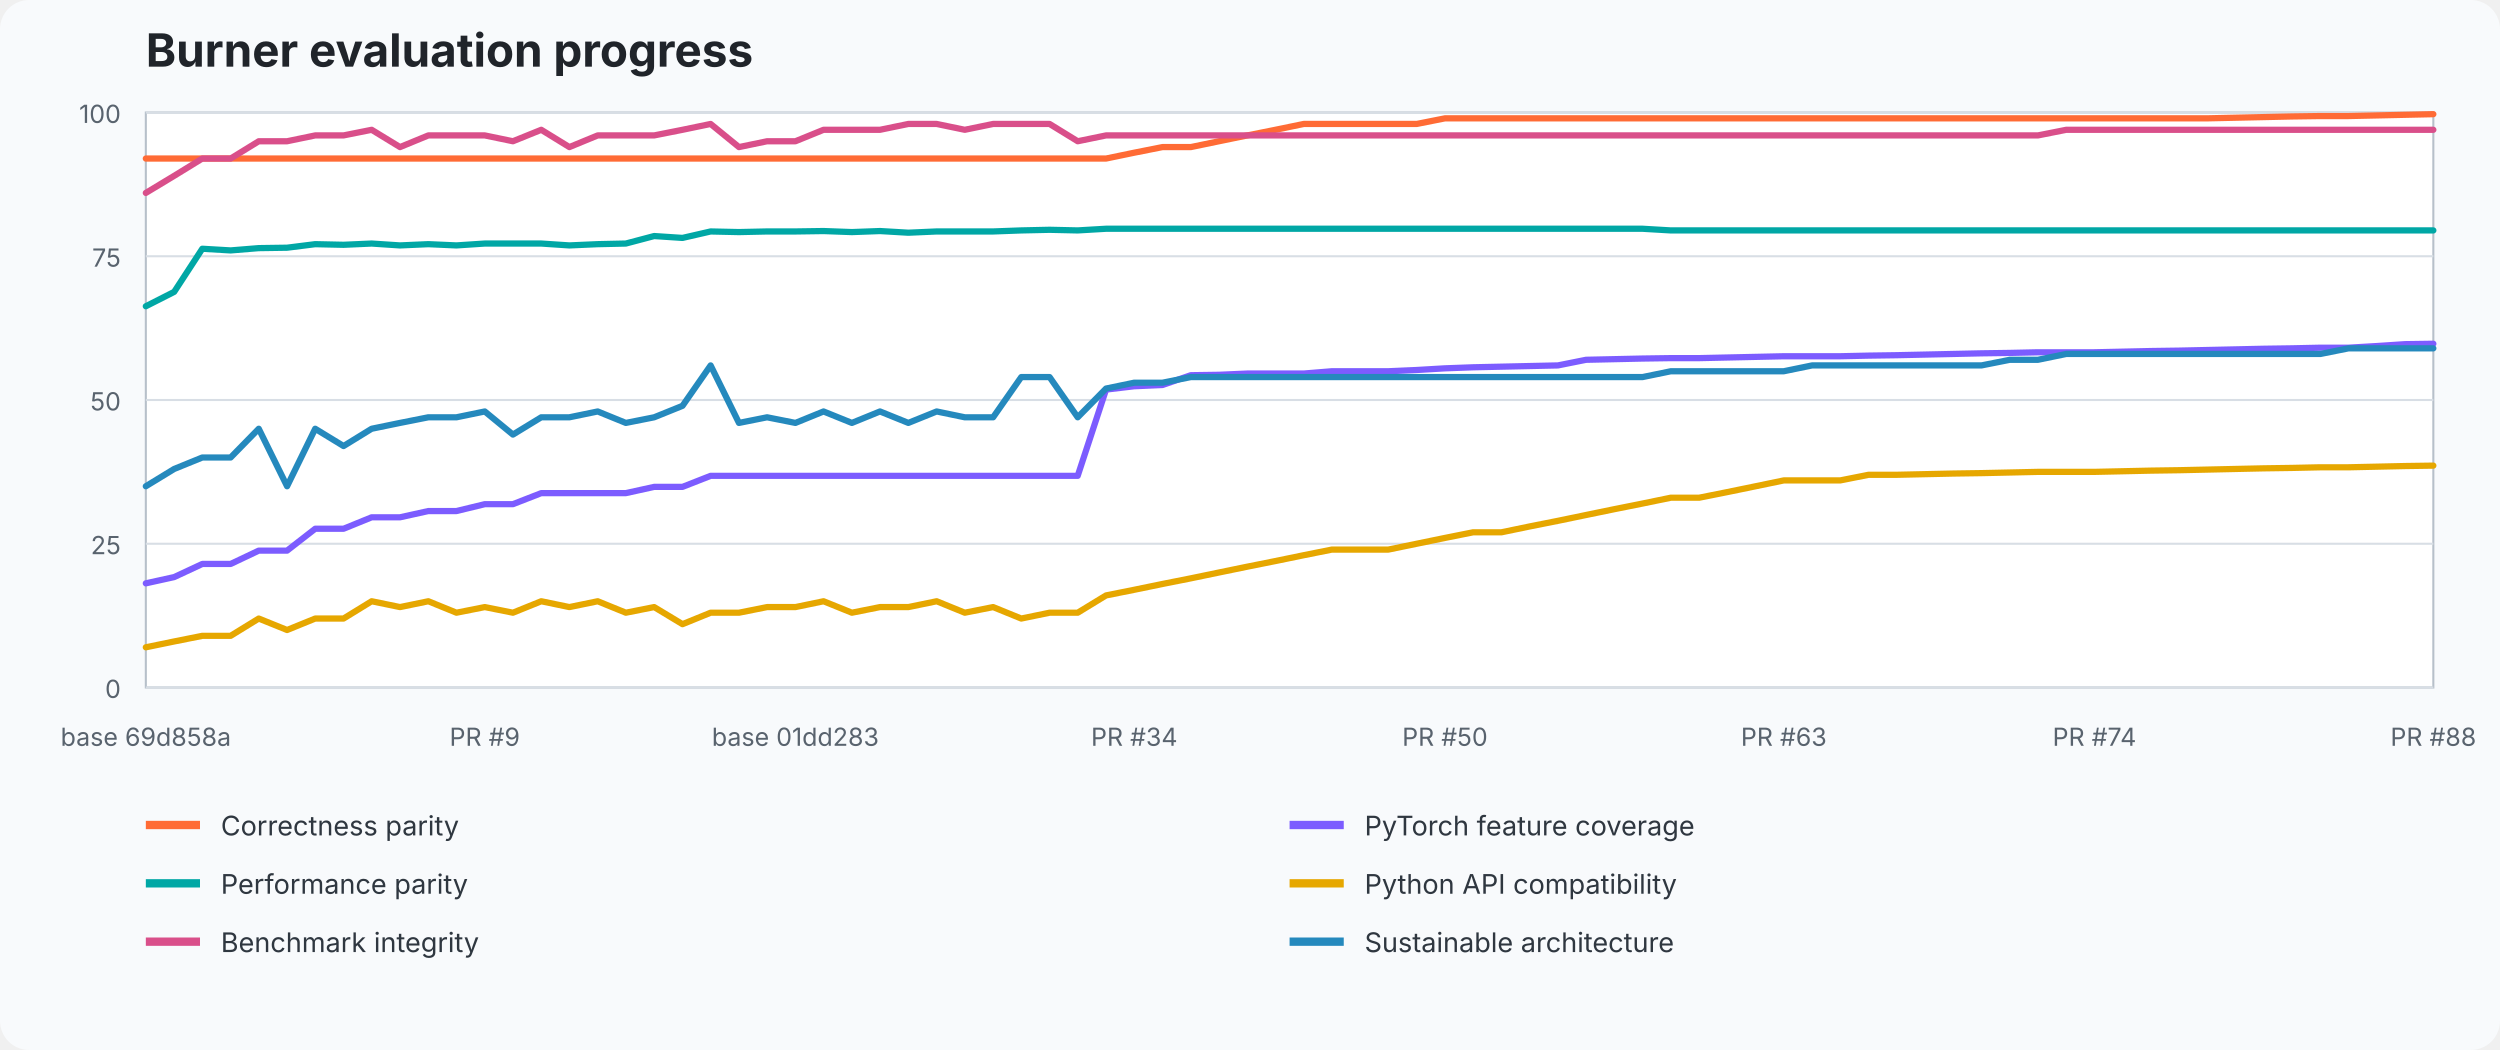
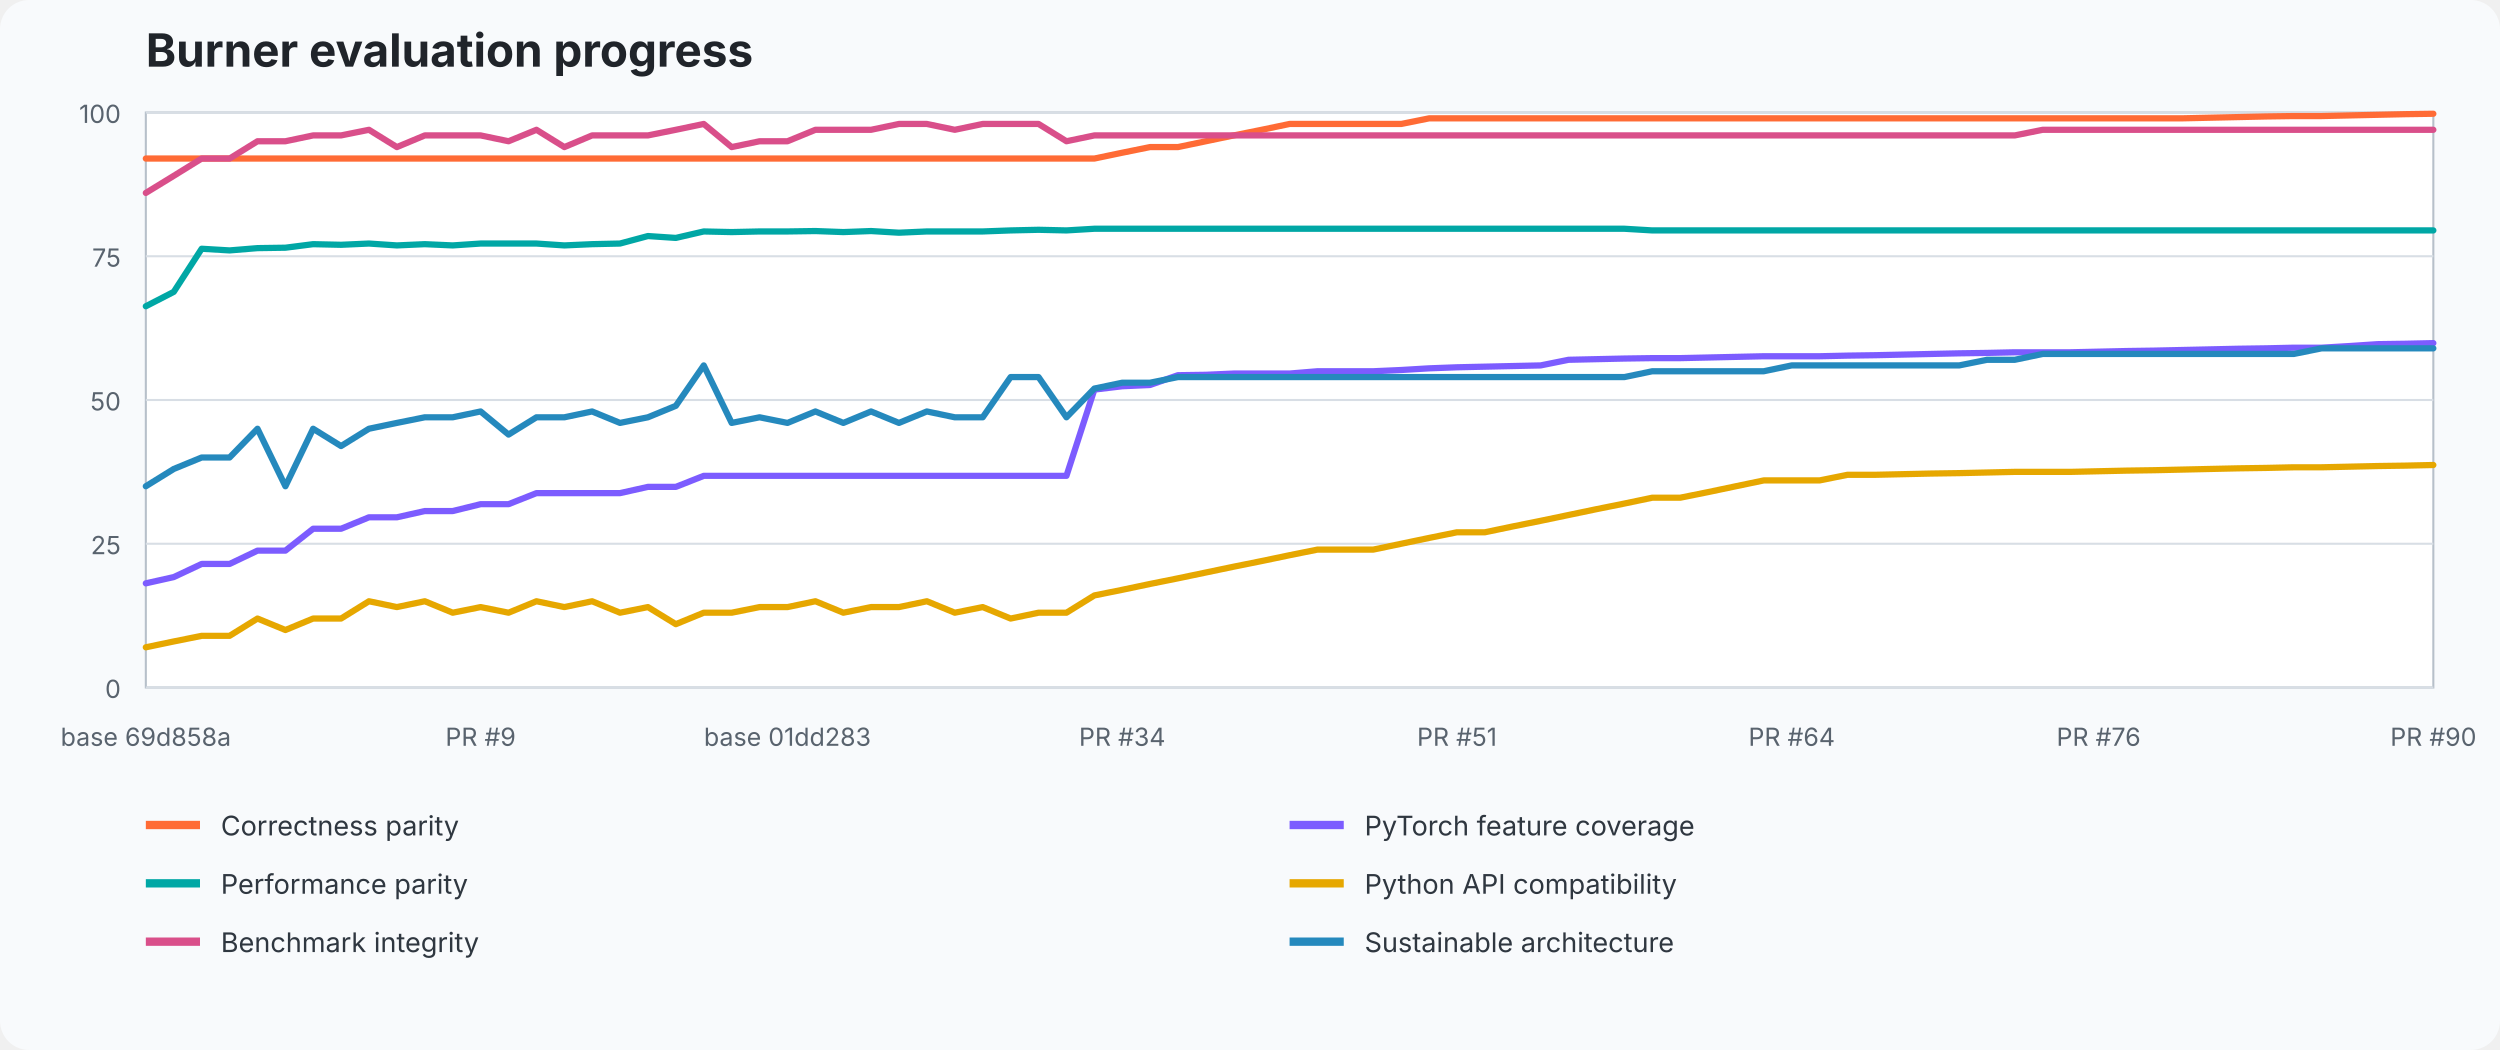
<svg xmlns="http://www.w3.org/2000/svg" width="1200" height="504" viewBox="0 0 1200 504" role="img" aria-labelledby="title desc">
  <style>text{font-family:ui-sans-serif,system-ui,-apple-system,BlinkMacSystemFont,"Segoe UI",sans-serif}.title{font-size:22px;font-weight:700;fill:#20242a}.axis{font-size:12px;fill:#59636e}.legend{font-size:13px;fill:#2f3740}.grid{stroke:#d8dee5;stroke-width:1}.plot{fill:#fff;stroke:#b7c0ca}</style>
  <rect width="100%" height="100%" fill="#f8fafc" rx="14" />
  <text x="70" y="32" class="title">Burner evaluation progress</text>
  <rect x="70" y="54" width="1098" height="276" class="plot" />
  <line x1="70" y1="330" x2="1168" y2="330" class="grid" />
  <text x="58" y="335" text-anchor="end" class="axis">0</text>
  <line x1="70" y1="261" x2="1168" y2="261" class="grid" />
  <text x="58" y="266" text-anchor="end" class="axis">25</text>
  <line x1="70" y1="192" x2="1168" y2="192" class="grid" />
  <text x="58" y="197" text-anchor="end" class="axis">50</text>
  <line x1="70" y1="123" x2="1168" y2="123" class="grid" />
  <text x="58" y="128" text-anchor="end" class="axis">75</text>
  <line x1="70" y1="54" x2="1168" y2="54" class="grid" />
  <text x="58" y="59" text-anchor="end" class="axis">100</text>
-   <polyline points="70.0,76.1 83.6,76.1 97.1,76.1 110.7,76.1 124.2,76.1 137.8,76.1 151.3,76.1 164.9,76.1 178.4,76.1 192.0,76.1 205.6,76.1 219.1,76.1 232.7,76.1 246.2,76.1 259.8,76.1 273.3,76.1 286.9,76.1 300.4,76.1 314.0,76.1 327.6,76.1 341.1,76.1 354.7,76.1 368.2,76.1 381.8,76.1 395.3,76.1 408.9,76.1 422.4,76.1 436.0,76.1 449.6,76.1 463.1,76.1 476.7,76.1 490.2,76.1 503.8,76.1 517.3,76.1 530.9,76.1 544.4,73.3 558.0,70.6 571.6,70.6 585.1,67.8 598.7,65.0 612.2,62.3 625.8,59.5 639.3,59.5 652.9,59.5 666.4,59.5 680.0,59.5 693.6,56.8 707.1,56.8 720.7,56.8 734.2,56.8 747.8,56.8 761.3,56.8 774.9,56.8 788.4,56.8 802.0,56.8 815.6,56.8 829.1,56.8 842.7,56.8 856.2,56.8 869.8,56.8 883.3,56.8 896.9,56.8 910.4,56.8 924.0,56.8 937.6,56.8 951.1,56.8 964.7,56.8 978.2,56.8 991.8,56.8 1005.3,56.8 1018.9,56.8 1032.4,56.8 1046.0,56.8 1059.6,56.8 1073.1,56.5 1086.7,56.2 1100.2,55.9 1113.8,55.7 1127.3,55.7 1140.9,55.4 1154.4,55.1 1168.0,54.8" fill="none" stroke="#ff6b35" stroke-width="3" stroke-linejoin="round" stroke-linecap="round" />
-   <polyline points="70.0,280.0 83.6,277.0 97.1,270.7 110.7,270.7 124.2,264.3 137.8,264.3 151.3,253.8 164.9,253.8 178.4,248.3 192.0,248.3 205.6,245.3 219.1,245.3 232.7,242.0 246.2,242.0 259.8,236.7 273.3,236.7 286.9,236.7 300.4,236.7 314.0,233.7 327.6,233.7 341.1,228.4 354.7,228.4 368.2,228.4 381.8,228.4 395.3,228.4 408.9,228.4 422.4,228.4 436.0,228.4 449.6,228.4 463.1,228.4 476.7,228.4 490.2,228.4 503.8,228.4 517.3,228.4 530.9,187.0 544.4,185.4 558.0,184.8 571.6,180.1 585.1,179.9 598.7,179.3 612.2,179.3 625.8,179.3 639.3,178.2 652.9,178.2 666.4,178.2 680.0,177.6 693.6,176.8 707.1,176.3 720.7,176.0 734.2,175.7 747.8,175.4 761.3,172.7 774.9,172.4 788.4,172.1 802.0,171.9 815.6,171.9 829.1,171.6 842.7,171.3 856.2,171.0 869.8,171.0 883.3,171.0 896.9,170.7 910.4,170.5 924.0,170.2 937.6,169.9 951.1,169.6 964.7,169.4 978.2,169.1 991.8,169.1 1005.3,169.1 1018.9,168.8 1032.4,168.5 1046.0,168.3 1059.6,168.0 1073.1,167.7 1086.7,167.4 1100.2,167.2 1113.8,166.9 1127.3,166.9 1140.9,166.1 1154.4,165.2 1168.0,165.0" fill="none" stroke="#7c5cff" stroke-width="3" stroke-linejoin="round" stroke-linecap="round" />
-   <polyline points="70.0,147.0 83.6,140.1 97.1,119.4 110.7,120.2 124.2,119.1 137.8,118.9 151.3,117.2 164.9,117.5 178.4,116.9 192.0,117.8 205.6,117.2 219.1,117.8 232.7,116.9 246.2,116.9 259.8,116.9 273.3,117.8 286.9,117.2 300.4,116.9 314.0,113.3 327.6,114.2 341.1,111.1 354.7,111.4 368.2,111.1 381.8,111.1 395.3,110.9 408.9,111.4 422.4,110.9 436.0,111.7 449.6,111.1 463.1,111.1 476.7,111.1 490.2,110.6 503.8,110.3 517.3,110.6 530.9,109.8 544.4,109.8 558.0,109.8 571.6,109.8 585.1,109.8 598.7,109.8 612.2,109.8 625.8,109.8 639.3,109.8 652.9,109.8 666.4,109.8 680.0,109.8 693.6,109.8 707.1,109.8 720.7,109.8 734.2,109.8 747.8,109.8 761.3,109.8 774.9,109.8 788.4,109.8 802.0,110.6 815.6,110.6 829.1,110.6 842.7,110.6 856.2,110.6 869.8,110.6 883.3,110.6 896.9,110.6 910.4,110.6 924.0,110.6 937.6,110.6 951.1,110.6 964.7,110.6 978.2,110.6 991.8,110.6 1005.3,110.6 1018.9,110.6 1032.4,110.6 1046.0,110.6 1059.6,110.6 1073.1,110.6 1086.7,110.6 1100.2,110.6 1113.8,110.6 1127.3,110.6 1140.9,110.6 1154.4,110.6 1168.0,110.6" fill="none" stroke="#00a7a5" stroke-width="3" stroke-linejoin="round" stroke-linecap="round" />
-   <polyline points="70.0,310.7 83.6,307.9 97.1,305.2 110.7,305.2 124.2,296.9 137.8,302.4 151.3,296.9 164.9,296.9 178.4,288.6 192.0,291.4 205.6,288.6 219.1,294.1 232.7,291.4 246.2,294.1 259.8,288.6 273.3,291.4 286.9,288.6 300.4,294.1 314.0,291.4 327.6,299.6 341.1,294.1 354.7,294.1 368.2,291.4 381.8,291.4 395.3,288.6 408.9,294.1 422.4,291.4 436.0,291.4 449.6,288.6 463.1,294.1 476.7,291.4 490.2,296.9 503.8,294.1 517.3,294.1 530.9,285.8 544.4,283.1 558.0,280.3 571.6,277.6 585.1,274.8 598.7,272.0 612.2,269.3 625.8,266.5 639.3,263.8 652.9,263.8 666.4,263.8 680.0,261.0 693.6,258.2 707.1,255.5 720.7,255.5 734.2,252.7 747.8,250.0 761.3,247.2 774.9,244.4 788.4,241.7 802.0,238.9 815.6,238.9 829.1,236.2 842.7,233.4 856.2,230.6 869.8,230.6 883.3,230.6 896.9,227.9 910.4,227.9 924.0,227.6 937.6,227.3 951.1,227.1 964.7,226.8 978.2,226.5 991.8,226.5 1005.3,226.5 1018.9,226.2 1032.4,225.9 1046.0,225.7 1059.6,225.4 1073.1,225.1 1086.7,224.8 1100.2,224.6 1113.8,224.3 1127.3,224.3 1140.9,224.0 1154.4,223.7 1168.0,223.5" fill="none" stroke="#e6a700" stroke-width="3" stroke-linejoin="round" stroke-linecap="round" />
-   <polyline points="70.0,92.6 83.6,84.4 97.1,76.1 110.7,76.1 124.2,67.8 137.8,67.8 151.3,65.0 164.9,65.0 178.4,62.3 192.0,70.6 205.6,65.0 219.1,65.0 232.7,65.0 246.2,67.8 259.8,62.3 273.3,70.6 286.9,65.0 300.4,65.0 314.0,65.0 327.6,62.3 341.1,59.5 354.7,70.6 368.2,67.8 381.8,67.8 395.3,62.3 408.9,62.3 422.4,62.3 436.0,59.5 449.6,59.5 463.1,62.3 476.7,59.5 490.2,59.5 503.8,59.5 517.3,67.8 530.9,65.0 544.4,65.0 558.0,65.0 571.6,65.0 585.1,65.0 598.7,65.0 612.2,65.0 625.8,65.0 639.3,65.0 652.9,65.0 666.4,65.0 680.0,65.0 693.6,65.0 707.1,65.0 720.7,65.0 734.2,65.0 747.8,65.0 761.3,65.0 774.9,65.0 788.4,65.0 802.0,65.0 815.6,65.0 829.1,65.0 842.7,65.0 856.2,65.0 869.8,65.0 883.3,65.0 896.9,65.0 910.4,65.0 924.0,65.0 937.6,65.0 951.1,65.0 964.7,65.0 978.2,65.0 991.8,62.3 1005.3,62.3 1018.9,62.3 1032.4,62.3 1046.0,62.3 1059.6,62.3 1073.1,62.3 1086.7,62.3 1100.2,62.3 1113.8,62.3 1127.3,62.3 1140.9,62.3 1154.4,62.3 1168.0,62.3" fill="none" stroke="#d94f8a" stroke-width="3" stroke-linejoin="round" stroke-linecap="round" />
-   <polyline points="70.0,233.4 83.6,225.1 97.1,219.6 110.7,219.6 124.2,205.8 137.8,233.4 151.3,205.8 164.9,214.1 178.4,205.8 192.0,203.0 205.6,200.3 219.1,200.3 232.7,197.5 246.2,208.6 259.8,200.3 273.3,200.3 286.9,197.5 300.4,203.0 314.0,200.3 327.6,194.8 341.1,175.4 354.7,203.0 368.2,200.3 381.8,203.0 395.3,197.5 408.9,203.0 422.4,197.5 436.0,203.0 449.6,197.5 463.1,200.3 476.7,200.3 490.2,181.0 503.8,181.0 517.3,200.3 530.9,186.5 544.4,183.7 558.0,183.7 571.6,181.0 585.1,181.0 598.7,181.0 612.2,181.0 625.8,181.0 639.3,181.0 652.9,181.0 666.4,181.0 680.0,181.0 693.6,181.0 707.1,181.0 720.7,181.0 734.2,181.0 747.8,181.0 761.3,181.0 774.9,181.0 788.4,181.0 802.0,178.2 815.6,178.2 829.1,178.2 842.7,178.2 856.2,178.2 869.8,175.4 883.3,175.4 896.9,175.4 910.4,175.4 924.0,175.4 937.6,175.4 951.1,175.4 964.7,172.7 978.2,172.7 991.8,169.9 1005.3,169.9 1018.9,169.9 1032.4,169.9 1046.0,169.9 1059.6,169.9 1073.1,169.9 1086.7,169.9 1100.2,169.9 1113.8,169.9 1127.3,167.2 1140.9,167.2 1154.4,167.2 1168.0,167.2" fill="none" stroke="#2589bd" stroke-width="3" stroke-linejoin="round" stroke-linecap="round" />
+   <polyline points="70.0,76.1 83.4,76.1 96.8,76.1 110.2,76.1 123.6,76.1 137.0,76.1 150.3,76.1 163.7,76.1 177.1,76.1 190.5,76.1 203.9,76.1 217.3,76.1 230.7,76.1 244.1,76.1 257.5,76.1 270.9,76.1 284.2,76.1 297.6,76.1 311.0,76.1 324.4,76.1 337.8,76.1 351.2,76.1 364.6,76.1 378.0,76.1 391.4,76.1 404.8,76.1 418.1,76.1 431.5,76.1 444.9,76.1 458.3,76.1 471.7,76.1 485.1,76.1 498.5,76.1 511.9,76.1 525.3,76.1 538.7,73.3 552.0,70.6 565.4,70.6 578.8,67.8 592.2,65.0 605.6,62.3 619.0,59.5 632.4,59.5 645.8,59.5 659.2,59.5 672.6,59.5 686.0,56.8 699.3,56.8 712.7,56.8 726.1,56.8 739.5,56.8 752.9,56.8 766.3,56.8 779.7,56.8 793.1,56.8 806.5,56.8 819.9,56.8 833.2,56.8 846.6,56.8 860.0,56.8 873.4,56.8 886.8,56.8 900.2,56.8 913.6,56.8 927.0,56.8 940.4,56.8 953.8,56.8 967.1,56.8 980.5,56.8 993.9,56.8 1007.3,56.8 1020.7,56.8 1034.1,56.8 1047.5,56.8 1060.9,56.5 1074.3,56.2 1087.7,55.9 1101.0,55.7 1114.4,55.7 1127.8,55.4 1141.2,55.1 1154.6,54.8 1168.0,54.6" fill="none" stroke="#ff6b35" stroke-width="3" stroke-linejoin="round" stroke-linecap="round" />
+   <polyline points="70.0,280.0 83.4,277.0 96.8,270.7 110.2,270.7 123.6,264.3 137.0,264.3 150.3,253.8 163.7,253.8 177.1,248.3 190.5,248.3 203.9,245.3 217.3,245.3 230.7,242.0 244.1,242.0 257.5,236.7 270.9,236.7 284.2,236.7 297.6,236.7 311.0,233.7 324.4,233.7 337.8,228.4 351.2,228.4 364.6,228.4 378.0,228.4 391.4,228.4 404.8,228.4 418.1,228.4 431.5,228.4 444.9,228.4 458.3,228.4 471.7,228.4 485.1,228.4 498.5,228.4 511.9,228.4 525.3,187.0 538.7,185.4 552.0,184.8 565.4,180.1 578.8,179.9 592.2,179.3 605.6,179.3 619.0,179.3 632.4,178.2 645.8,178.2 659.2,178.2 672.6,177.6 686.0,176.8 699.3,176.3 712.7,176.0 726.1,175.7 739.5,175.4 752.9,172.7 766.3,172.4 779.7,172.1 793.1,171.9 806.5,171.9 819.9,171.6 833.2,171.3 846.6,171.0 860.0,171.0 873.4,171.0 886.8,170.7 900.2,170.5 913.6,170.2 927.0,169.9 940.4,169.6 953.8,169.4 967.1,169.1 980.5,169.1 993.9,169.1 1007.3,168.8 1020.7,168.5 1034.1,168.3 1047.5,168.0 1060.9,167.7 1074.3,167.4 1087.7,167.2 1101.0,166.9 1114.4,166.9 1127.8,166.1 1141.2,165.2 1154.6,165.0 1168.0,164.7" fill="none" stroke="#7c5cff" stroke-width="3" stroke-linejoin="round" stroke-linecap="round" />
+   <polyline points="70.0,147.0 83.4,140.1 96.8,119.4 110.2,120.2 123.6,119.1 137.0,118.9 150.3,117.2 163.7,117.5 177.1,116.9 190.5,117.8 203.9,117.2 217.3,117.8 230.7,116.9 244.1,116.9 257.5,116.9 270.9,117.8 284.2,117.2 297.6,116.9 311.0,113.3 324.4,114.2 337.8,111.1 351.2,111.4 364.6,111.1 378.0,111.1 391.4,110.9 404.8,111.4 418.1,110.9 431.5,111.7 444.9,111.1 458.3,111.1 471.7,111.1 485.1,110.6 498.5,110.3 511.9,110.6 525.3,109.8 538.7,109.8 552.0,109.8 565.4,109.8 578.8,109.8 592.2,109.8 605.6,109.8 619.0,109.8 632.4,109.8 645.8,109.8 659.2,109.8 672.6,109.8 686.0,109.8 699.3,109.8 712.7,109.8 726.1,109.8 739.5,109.8 752.9,109.8 766.3,109.8 779.7,109.8 793.1,110.6 806.5,110.6 819.9,110.6 833.2,110.6 846.6,110.6 860.0,110.6 873.4,110.6 886.8,110.6 900.2,110.6 913.6,110.6 927.0,110.6 940.4,110.6 953.8,110.6 967.1,110.6 980.5,110.6 993.9,110.6 1007.3,110.6 1020.7,110.6 1034.1,110.6 1047.5,110.6 1060.9,110.6 1074.3,110.6 1087.7,110.6 1101.0,110.6 1114.4,110.6 1127.8,110.6 1141.2,110.6 1154.6,110.6 1168.0,110.6" fill="none" stroke="#00a7a5" stroke-width="3" stroke-linejoin="round" stroke-linecap="round" />
+   <polyline points="70.0,310.7 83.4,307.9 96.8,305.2 110.2,305.2 123.6,296.9 137.0,302.4 150.3,296.9 163.7,296.9 177.1,288.6 190.5,291.4 203.9,288.6 217.3,294.1 230.7,291.4 244.1,294.1 257.5,288.6 270.9,291.4 284.2,288.6 297.6,294.1 311.0,291.4 324.4,299.6 337.8,294.1 351.2,294.1 364.6,291.4 378.0,291.4 391.4,288.6 404.8,294.1 418.1,291.4 431.5,291.4 444.9,288.6 458.3,294.1 471.7,291.4 485.1,296.9 498.5,294.1 511.9,294.1 525.3,285.8 538.7,283.1 552.0,280.3 565.4,277.6 578.8,274.8 592.2,272.0 605.6,269.3 619.0,266.5 632.4,263.8 645.8,263.8 659.2,263.8 672.6,261.0 686.0,258.2 699.3,255.5 712.7,255.5 726.1,252.7 739.5,250.0 752.9,247.2 766.3,244.4 779.7,241.7 793.1,238.9 806.5,238.9 819.9,236.2 833.2,233.4 846.6,230.6 860.0,230.6 873.4,230.6 886.8,227.9 900.2,227.9 913.6,227.6 927.0,227.3 940.4,227.1 953.8,226.8 967.1,226.5 980.5,226.5 993.9,226.5 1007.3,226.2 1020.7,225.9 1034.1,225.7 1047.5,225.4 1060.9,225.1 1074.3,224.8 1087.7,224.6 1101.0,224.3 1114.4,224.3 1127.8,224.0 1141.2,223.7 1154.6,223.5 1168.0,223.2" fill="none" stroke="#e6a700" stroke-width="3" stroke-linejoin="round" stroke-linecap="round" />
+   <polyline points="70.0,92.6 83.4,84.4 96.8,76.1 110.2,76.1 123.6,67.8 137.0,67.8 150.3,65.0 163.7,65.0 177.1,62.3 190.5,70.6 203.9,65.0 217.3,65.0 230.7,65.0 244.1,67.8 257.5,62.3 270.9,70.6 284.2,65.0 297.6,65.0 311.0,65.0 324.4,62.3 337.8,59.5 351.2,70.6 364.6,67.8 378.0,67.8 391.4,62.3 404.8,62.3 418.1,62.3 431.5,59.5 444.9,59.5 458.3,62.3 471.7,59.5 485.1,59.5 498.5,59.5 511.9,67.8 525.3,65.0 538.7,65.0 552.0,65.0 565.4,65.0 578.8,65.0 592.2,65.0 605.6,65.0 619.0,65.0 632.4,65.0 645.8,65.0 659.2,65.0 672.6,65.0 686.0,65.0 699.3,65.0 712.7,65.0 726.1,65.0 739.5,65.0 752.9,65.0 766.3,65.0 779.7,65.0 793.1,65.0 806.5,65.0 819.9,65.0 833.2,65.0 846.6,65.0 860.0,65.0 873.4,65.0 886.8,65.0 900.2,65.0 913.6,65.0 927.0,65.0 940.4,65.0 953.8,65.0 967.1,65.0 980.5,62.3 993.9,62.3 1007.3,62.3 1020.7,62.3 1034.1,62.3 1047.5,62.3 1060.9,62.3 1074.3,62.3 1087.7,62.3 1101.0,62.3 1114.4,62.3 1127.8,62.3 1141.2,62.3 1154.6,62.3 1168.0,62.3" fill="none" stroke="#d94f8a" stroke-width="3" stroke-linejoin="round" stroke-linecap="round" />
+   <polyline points="70.0,233.4 83.4,225.1 96.8,219.6 110.2,219.6 123.6,205.8 137.0,233.4 150.3,205.8 163.7,214.1 177.1,205.8 190.5,203.0 203.9,200.3 217.3,200.3 230.7,197.5 244.1,208.6 257.5,200.3 270.9,200.3 284.2,197.5 297.6,203.0 311.0,200.3 324.4,194.8 337.8,175.4 351.2,203.0 364.6,200.3 378.0,203.0 391.4,197.5 404.8,203.0 418.1,197.5 431.5,203.0 444.9,197.5 458.3,200.3 471.7,200.3 485.1,181.0 498.5,181.0 511.9,200.3 525.3,186.5 538.7,183.7 552.0,183.7 565.4,181.0 578.8,181.0 592.2,181.0 605.6,181.0 619.0,181.0 632.4,181.0 645.8,181.0 659.2,181.0 672.6,181.0 686.0,181.0 699.3,181.0 712.7,181.0 726.1,181.0 739.5,181.0 752.9,181.0 766.3,181.0 779.7,181.0 793.1,178.2 806.5,178.2 819.9,178.2 833.2,178.2 846.6,178.2 860.0,175.4 873.4,175.4 886.8,175.4 900.2,175.4 913.6,175.4 927.0,175.4 940.4,175.4 953.8,172.7 967.1,172.7 980.5,169.9 993.9,169.9 1007.3,169.9 1020.7,169.9 1034.1,169.9 1047.5,169.9 1060.9,169.9 1074.3,169.9 1087.7,169.9 1101.0,169.9 1114.4,167.2 1127.8,167.2 1141.2,167.2 1154.6,167.2 1168.0,167.2" fill="none" stroke="#2589bd" stroke-width="3" stroke-linejoin="round" stroke-linecap="round" />
  <text x="70" y="358" text-anchor="middle" class="axis">base 69d858a</text>
-   <text x="232.667" y="358" text-anchor="middle" class="axis">PR #9</text>
-   <text x="381.778" y="358" text-anchor="middle" class="axis">base 01dd283</text>
-   <text x="544.444" y="358" text-anchor="middle" class="axis">PR #34</text>
-   <text x="693.556" y="358" text-anchor="middle" class="axis">PR #50</text>
-   <text x="856.222" y="358" text-anchor="middle" class="axis">PR #63</text>
-   <text x="1005.333" y="358" text-anchor="middle" class="axis">PR #74</text>
-   <text x="1168" y="358" text-anchor="middle" class="axis">PR #88</text>
+   <text x="230.683" y="358" text-anchor="middle" class="axis">PR #9</text>
+   <text x="377.976" y="358" text-anchor="middle" class="axis">base 01dd283</text>
+   <text x="538.659" y="358" text-anchor="middle" class="axis">PR #34</text>
+   <text x="699.341" y="358" text-anchor="middle" class="axis">PR #51</text>
+   <text x="860.024" y="358" text-anchor="middle" class="axis">PR #64</text>
+   <text x="1007.317" y="358" text-anchor="middle" class="axis">PR #76</text>
+   <text x="1168" y="358" text-anchor="middle" class="axis">PR #90</text>
  <line x1="70" y1="396" x2="96" y2="396" stroke="#ff6b35" stroke-width="4" />
  <text x="106" y="401" class="legend">Correctness parity</text>
  <line x1="619" y1="396" x2="645" y2="396" stroke="#7c5cff" stroke-width="4" />
  <text x="655" y="401" class="legend">PyTorch feature coverage</text>
  <line x1="70" y1="424" x2="96" y2="424" stroke="#00a7a5" stroke-width="4" />
  <text x="106" y="429" class="legend">Performance parity</text>
  <line x1="619" y1="424" x2="645" y2="424" stroke="#e6a700" stroke-width="4" />
  <text x="655" y="429" class="legend">Python API compatibility</text>
  <line x1="70" y1="452" x2="96" y2="452" stroke="#d94f8a" stroke-width="4" />
  <text x="106" y="457" class="legend">Benchmark integrity</text>
  <line x1="619" y1="452" x2="645" y2="452" stroke="#2589bd" stroke-width="4" />
  <text x="655" y="457" class="legend">Sustainable architecture</text>
</svg>
